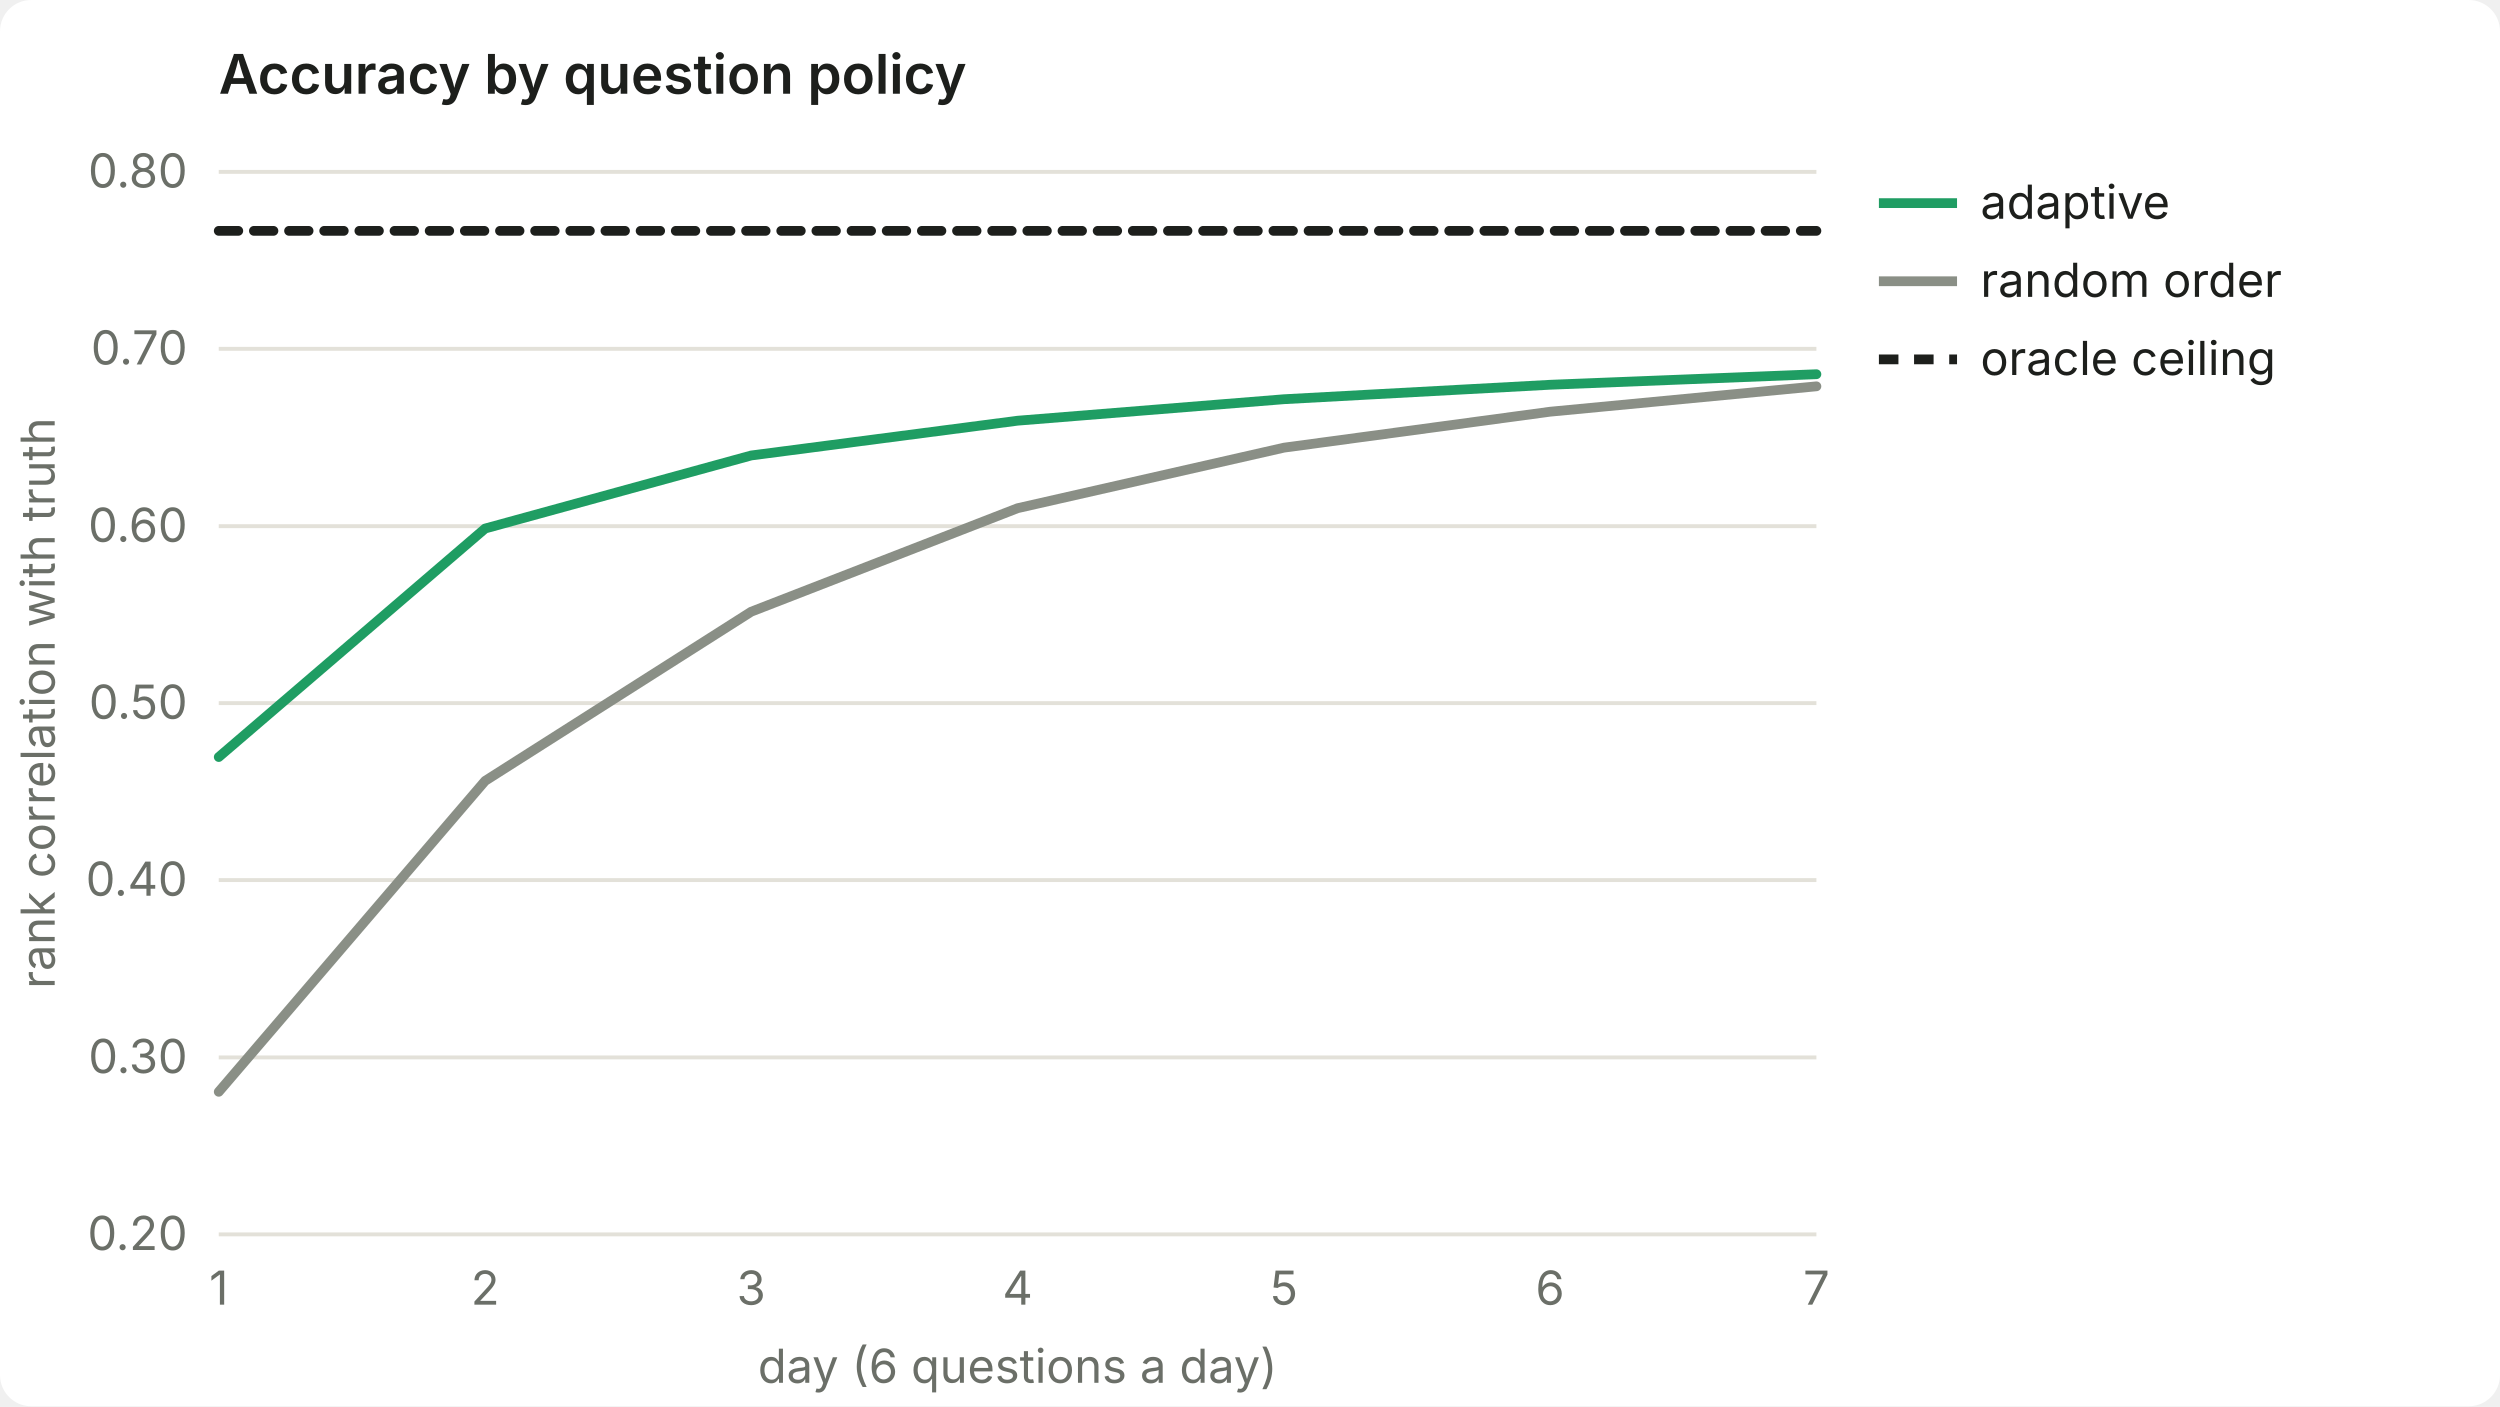
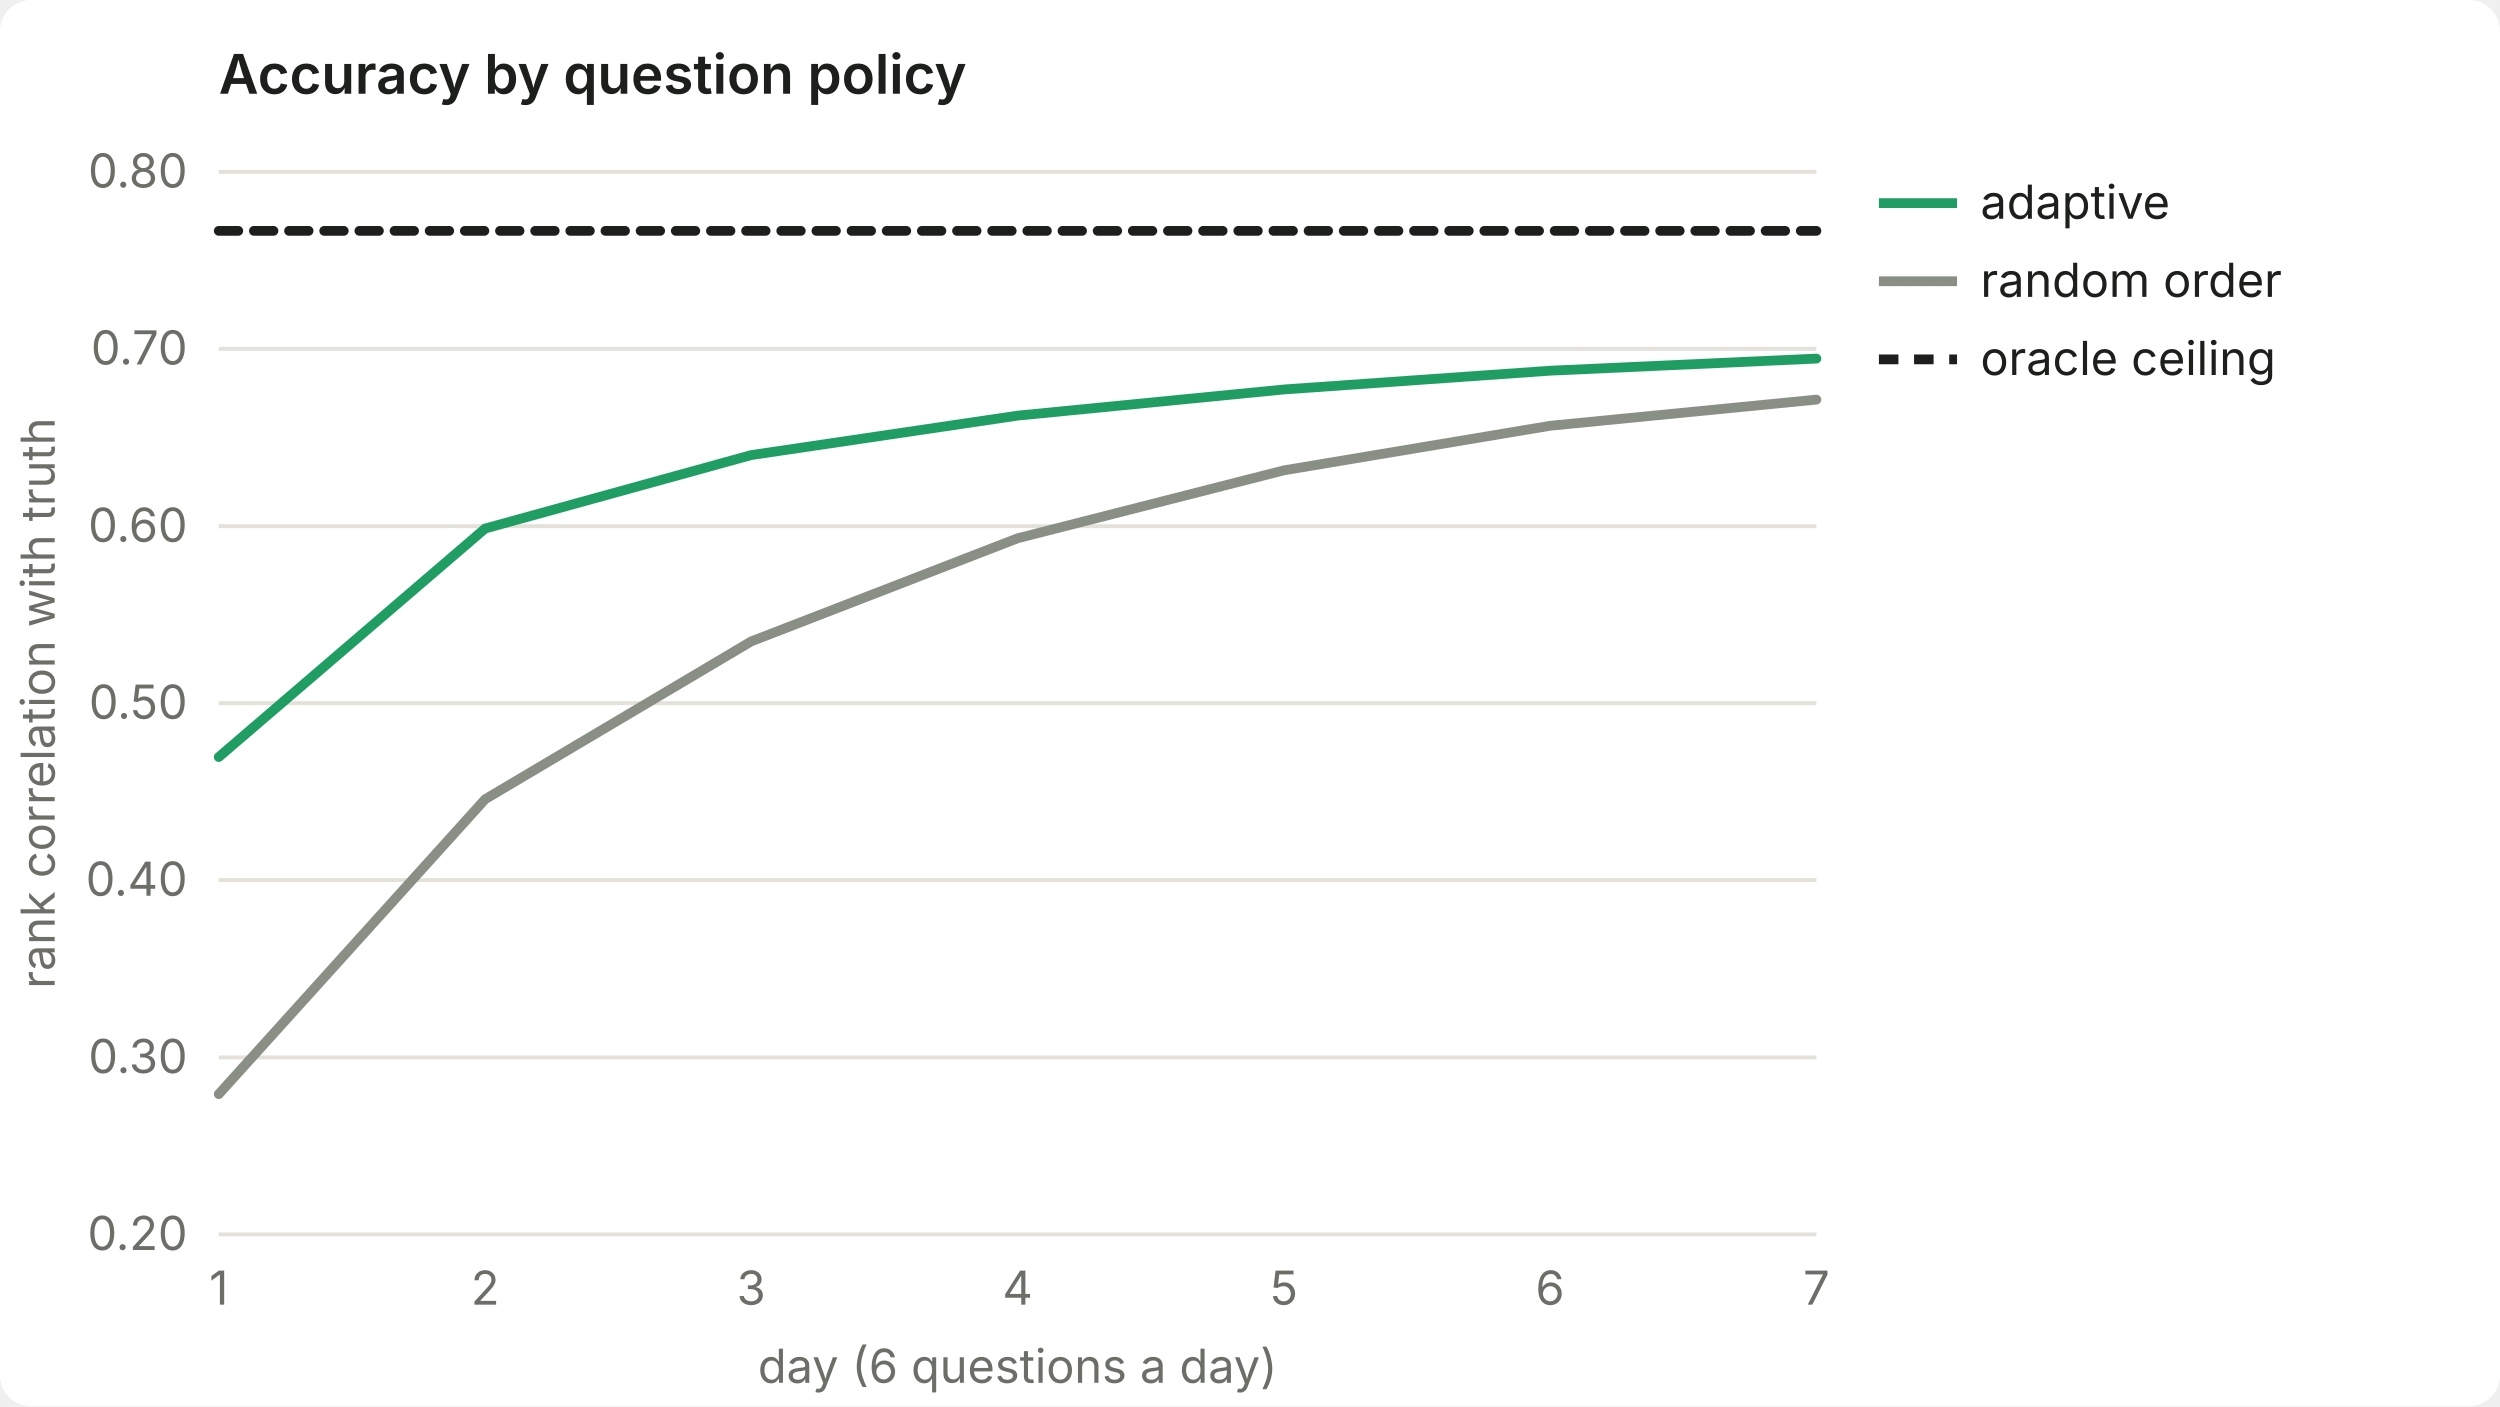
<svg xmlns="http://www.w3.org/2000/svg" viewBox="0 0 640 360" width="640" height="360" font-family="system-ui, -apple-system, Segoe UI, sans-serif" font-size="12">
  <rect width="640" height="360" fill="#ffffff" rx="8" />
  <text x="56" y="24" font-size="14" font-weight="600" fill="#1d1f1c">Accuracy by question policy</text>
  <line x1="56" x2="465" y1="316.0" y2="316.0" stroke="#e3e1d9" />
  <text x="48" y="320.0" text-anchor="end" fill="#6b6f68">0.20</text>
  <line x1="56" x2="465" y1="270.7" y2="270.7" stroke="#e3e1d9" />
  <text x="48" y="274.7" text-anchor="end" fill="#6b6f68">0.30</text>
  <line x1="56" x2="465" y1="225.3" y2="225.3" stroke="#e3e1d9" />
  <text x="48" y="229.3" text-anchor="end" fill="#6b6f68">0.40</text>
  <line x1="56" x2="465" y1="180.0" y2="180.0" stroke="#e3e1d9" />
  <text x="48" y="184.0" text-anchor="end" fill="#6b6f68">0.50</text>
  <line x1="56" x2="465" y1="134.7" y2="134.7" stroke="#e3e1d9" />
  <text x="48" y="138.7" text-anchor="end" fill="#6b6f68">0.60</text>
  <line x1="56" x2="465" y1="89.3" y2="89.3" stroke="#e3e1d9" />
  <text x="48" y="93.3" text-anchor="end" fill="#6b6f68">0.70</text>
  <line x1="56" x2="465" y1="44.0" y2="44.0" stroke="#e3e1d9" />
  <text x="48" y="48.0" text-anchor="end" fill="#6b6f68">0.80</text>
  <text x="56.0" y="334" text-anchor="middle" fill="#6b6f68">1</text>
  <text x="124.2" y="334" text-anchor="middle" fill="#6b6f68">2</text>
  <text x="192.3" y="334" text-anchor="middle" fill="#6b6f68">3</text>
  <text x="260.5" y="334" text-anchor="middle" fill="#6b6f68">4</text>
  <text x="328.7" y="334" text-anchor="middle" fill="#6b6f68">5</text>
  <text x="396.8" y="334" text-anchor="middle" fill="#6b6f68">6</text>
  <text x="465.0" y="334" text-anchor="middle" fill="#6b6f68">7</text>
  <text x="260.5" y="354" text-anchor="middle" fill="#6b6f68">day (6 questions a day)</text>
  <text transform="translate(14 180.0) rotate(-90)" text-anchor="middle" fill="#6b6f68">rank correlation with truth</text>
-   <polyline points="56.0,193.8 124.2,135.3 192.3,116.6 260.5,107.7 328.7,102.2 396.8,98.5 465.0,95.8" fill="none" stroke="#1f9d63" stroke-width="2.5" stroke-linejoin="round" stroke-linecap="round" />
+   <polyline points="56.0,193.8 124.2,135.3 192.3,116.5 260.5,106.4 328.7,99.7 396.8,94.9 465.0,91.8" fill="none" stroke="#1f9d63" stroke-width="2.5" stroke-linejoin="round" stroke-linecap="round" />
  <line x1="481" x2="501" y1="52" y2="52" stroke="#1f9d63" stroke-width="2.5" />
  <text x="507" y="56" fill="#1d1f1c">adaptive</text>
-   <polyline points="56.0,279.5 124.2,199.9 192.3,156.6 260.5,130.1 328.7,114.6 396.8,105.4 465.0,98.9" fill="none" stroke="#8a8f86" stroke-width="2.5" stroke-linejoin="round" stroke-linecap="round" />
+   <polyline points="56.0,280.1 124.2,204.6 192.3,164.2 260.5,137.8 328.7,120.4 396.8,109.0 465.0,102.3" fill="none" stroke="#8a8f86" stroke-width="2.5" stroke-linejoin="round" stroke-linecap="round" />
  <line x1="481" x2="501" y1="72" y2="72" stroke="#8a8f86" stroke-width="2.5" />
  <text x="507" y="76" fill="#1d1f1c">random order</text>
  <polyline points="56.0,59.1 465.0,59.1" fill="none" stroke="#1d1f1c" stroke-width="2.5" stroke-linejoin="round" stroke-linecap="round" stroke-dasharray="5 4" />
  <line x1="481" x2="501" y1="92" y2="92" stroke="#1d1f1c" stroke-width="2.5" stroke-dasharray="5 4" />
  <text x="507" y="96" fill="#1d1f1c">oracle ceiling</text>
</svg>
